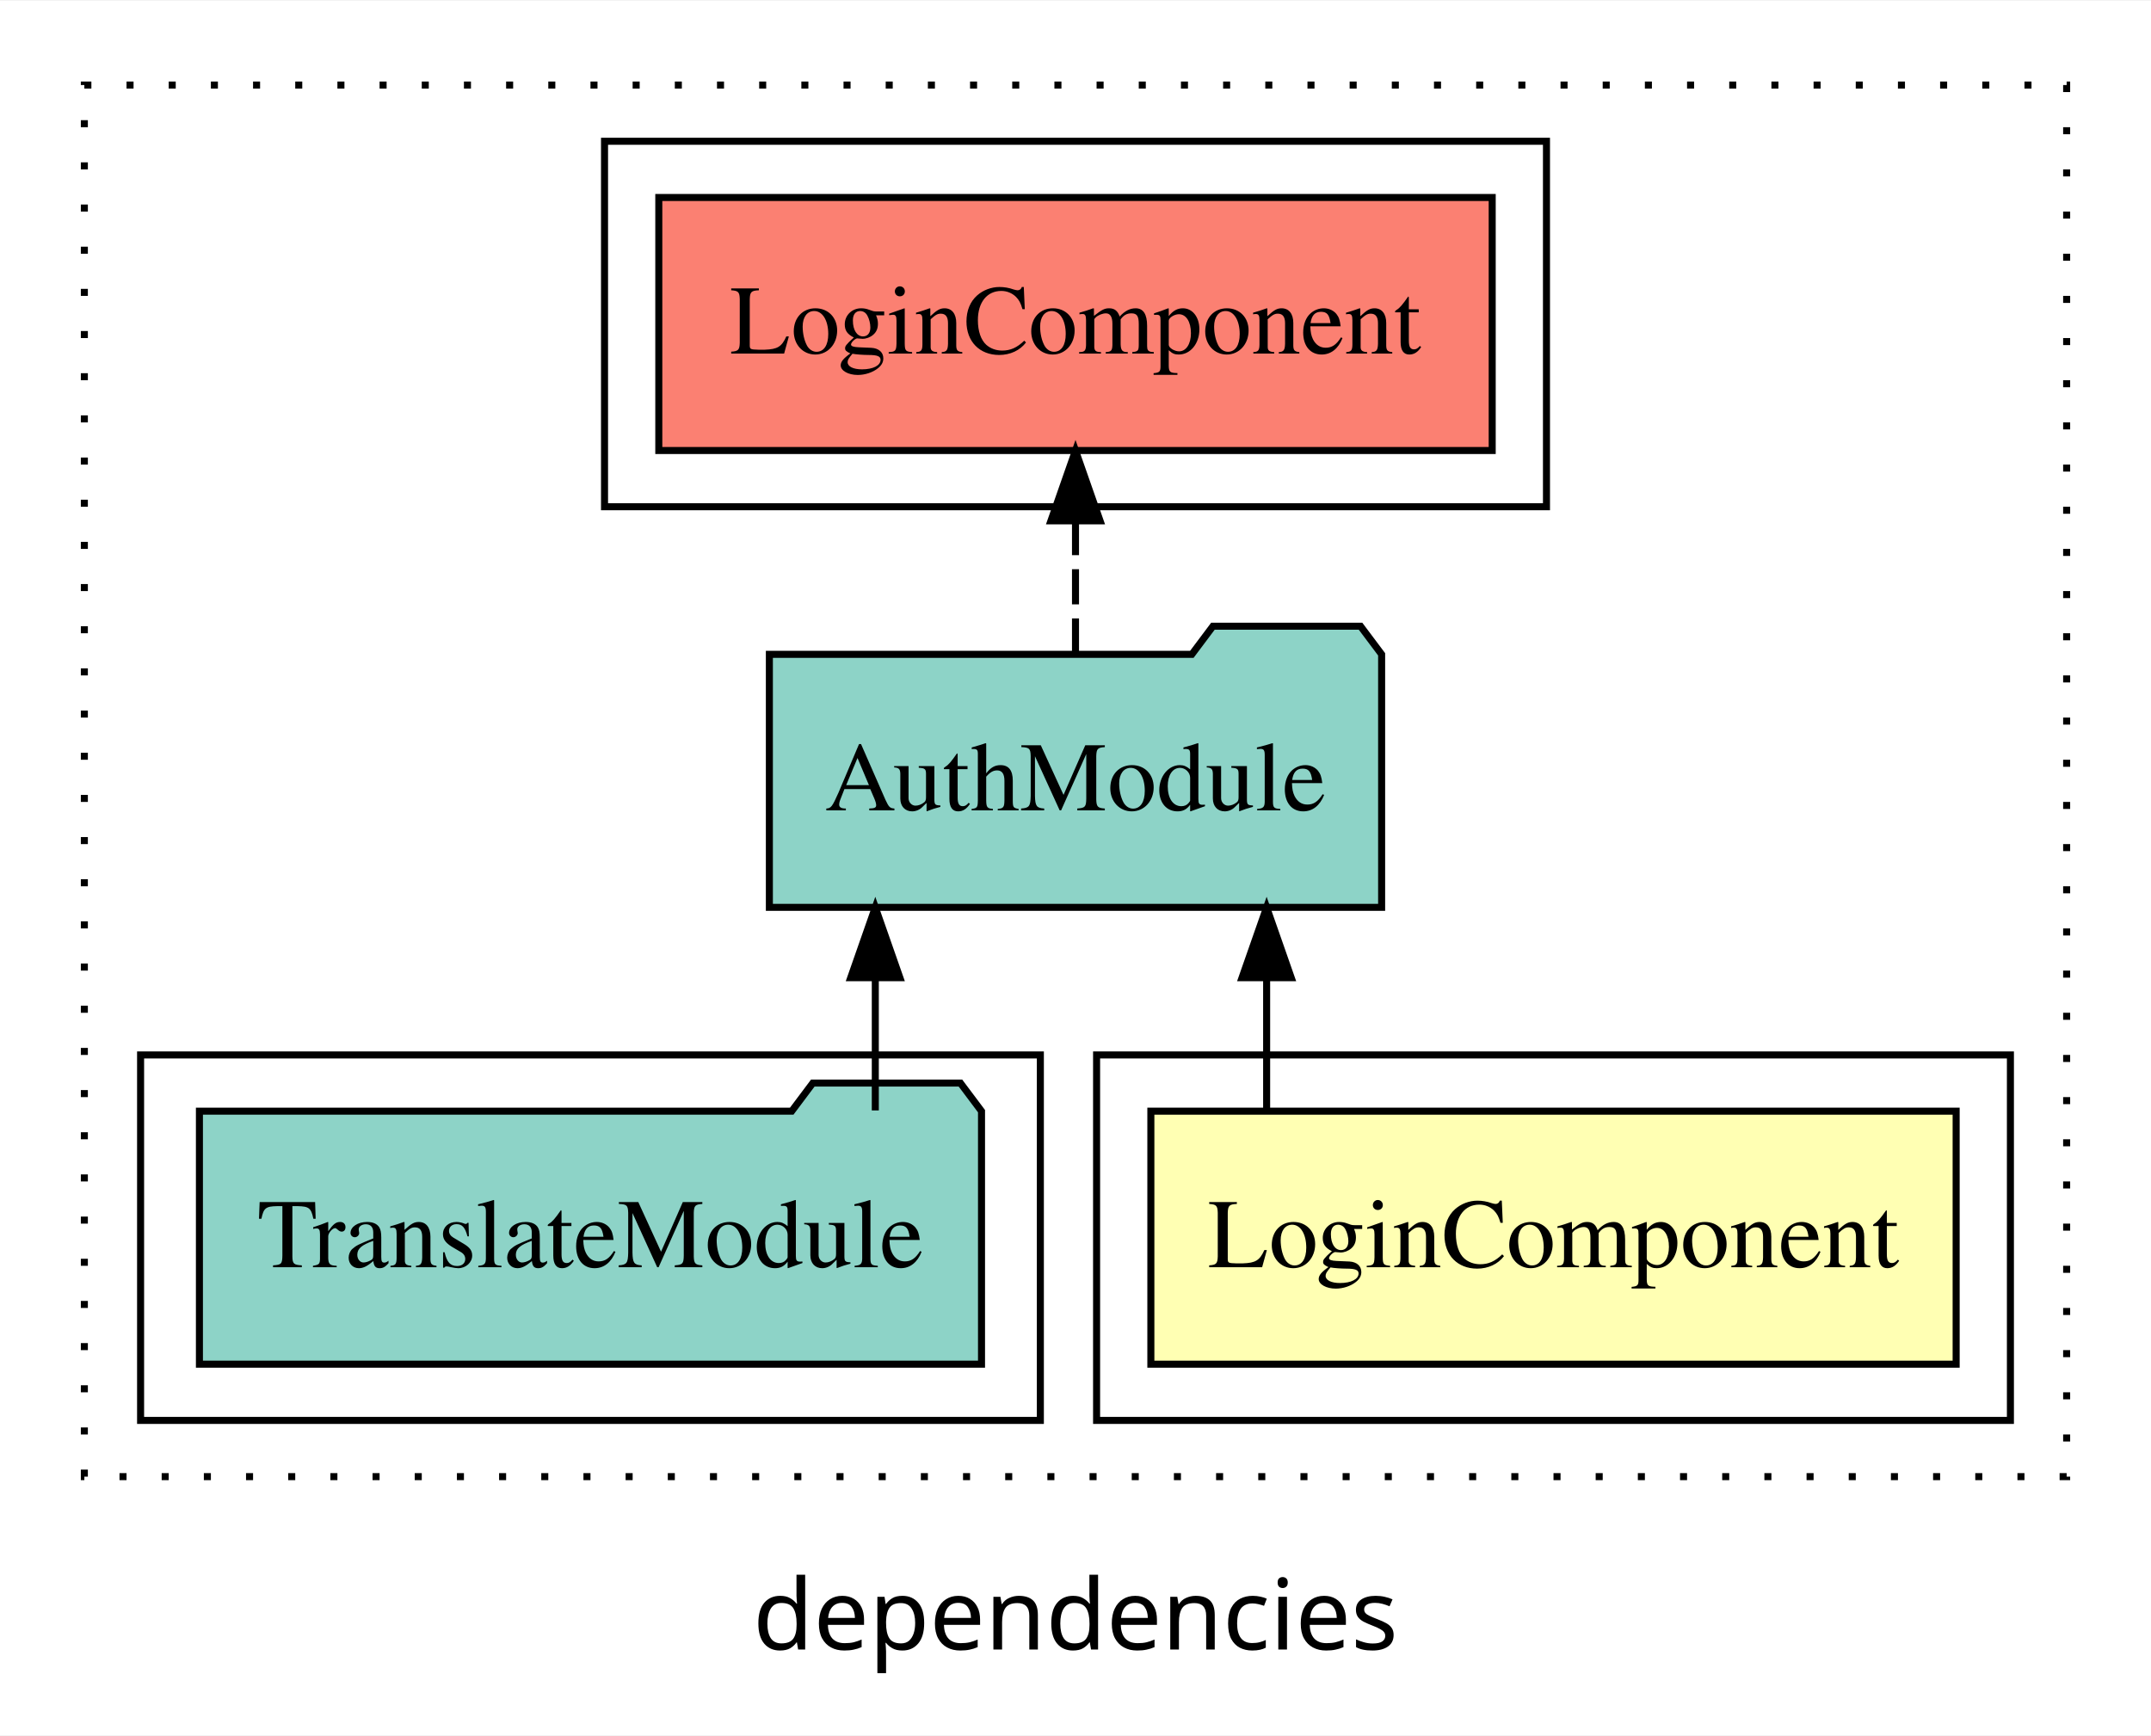
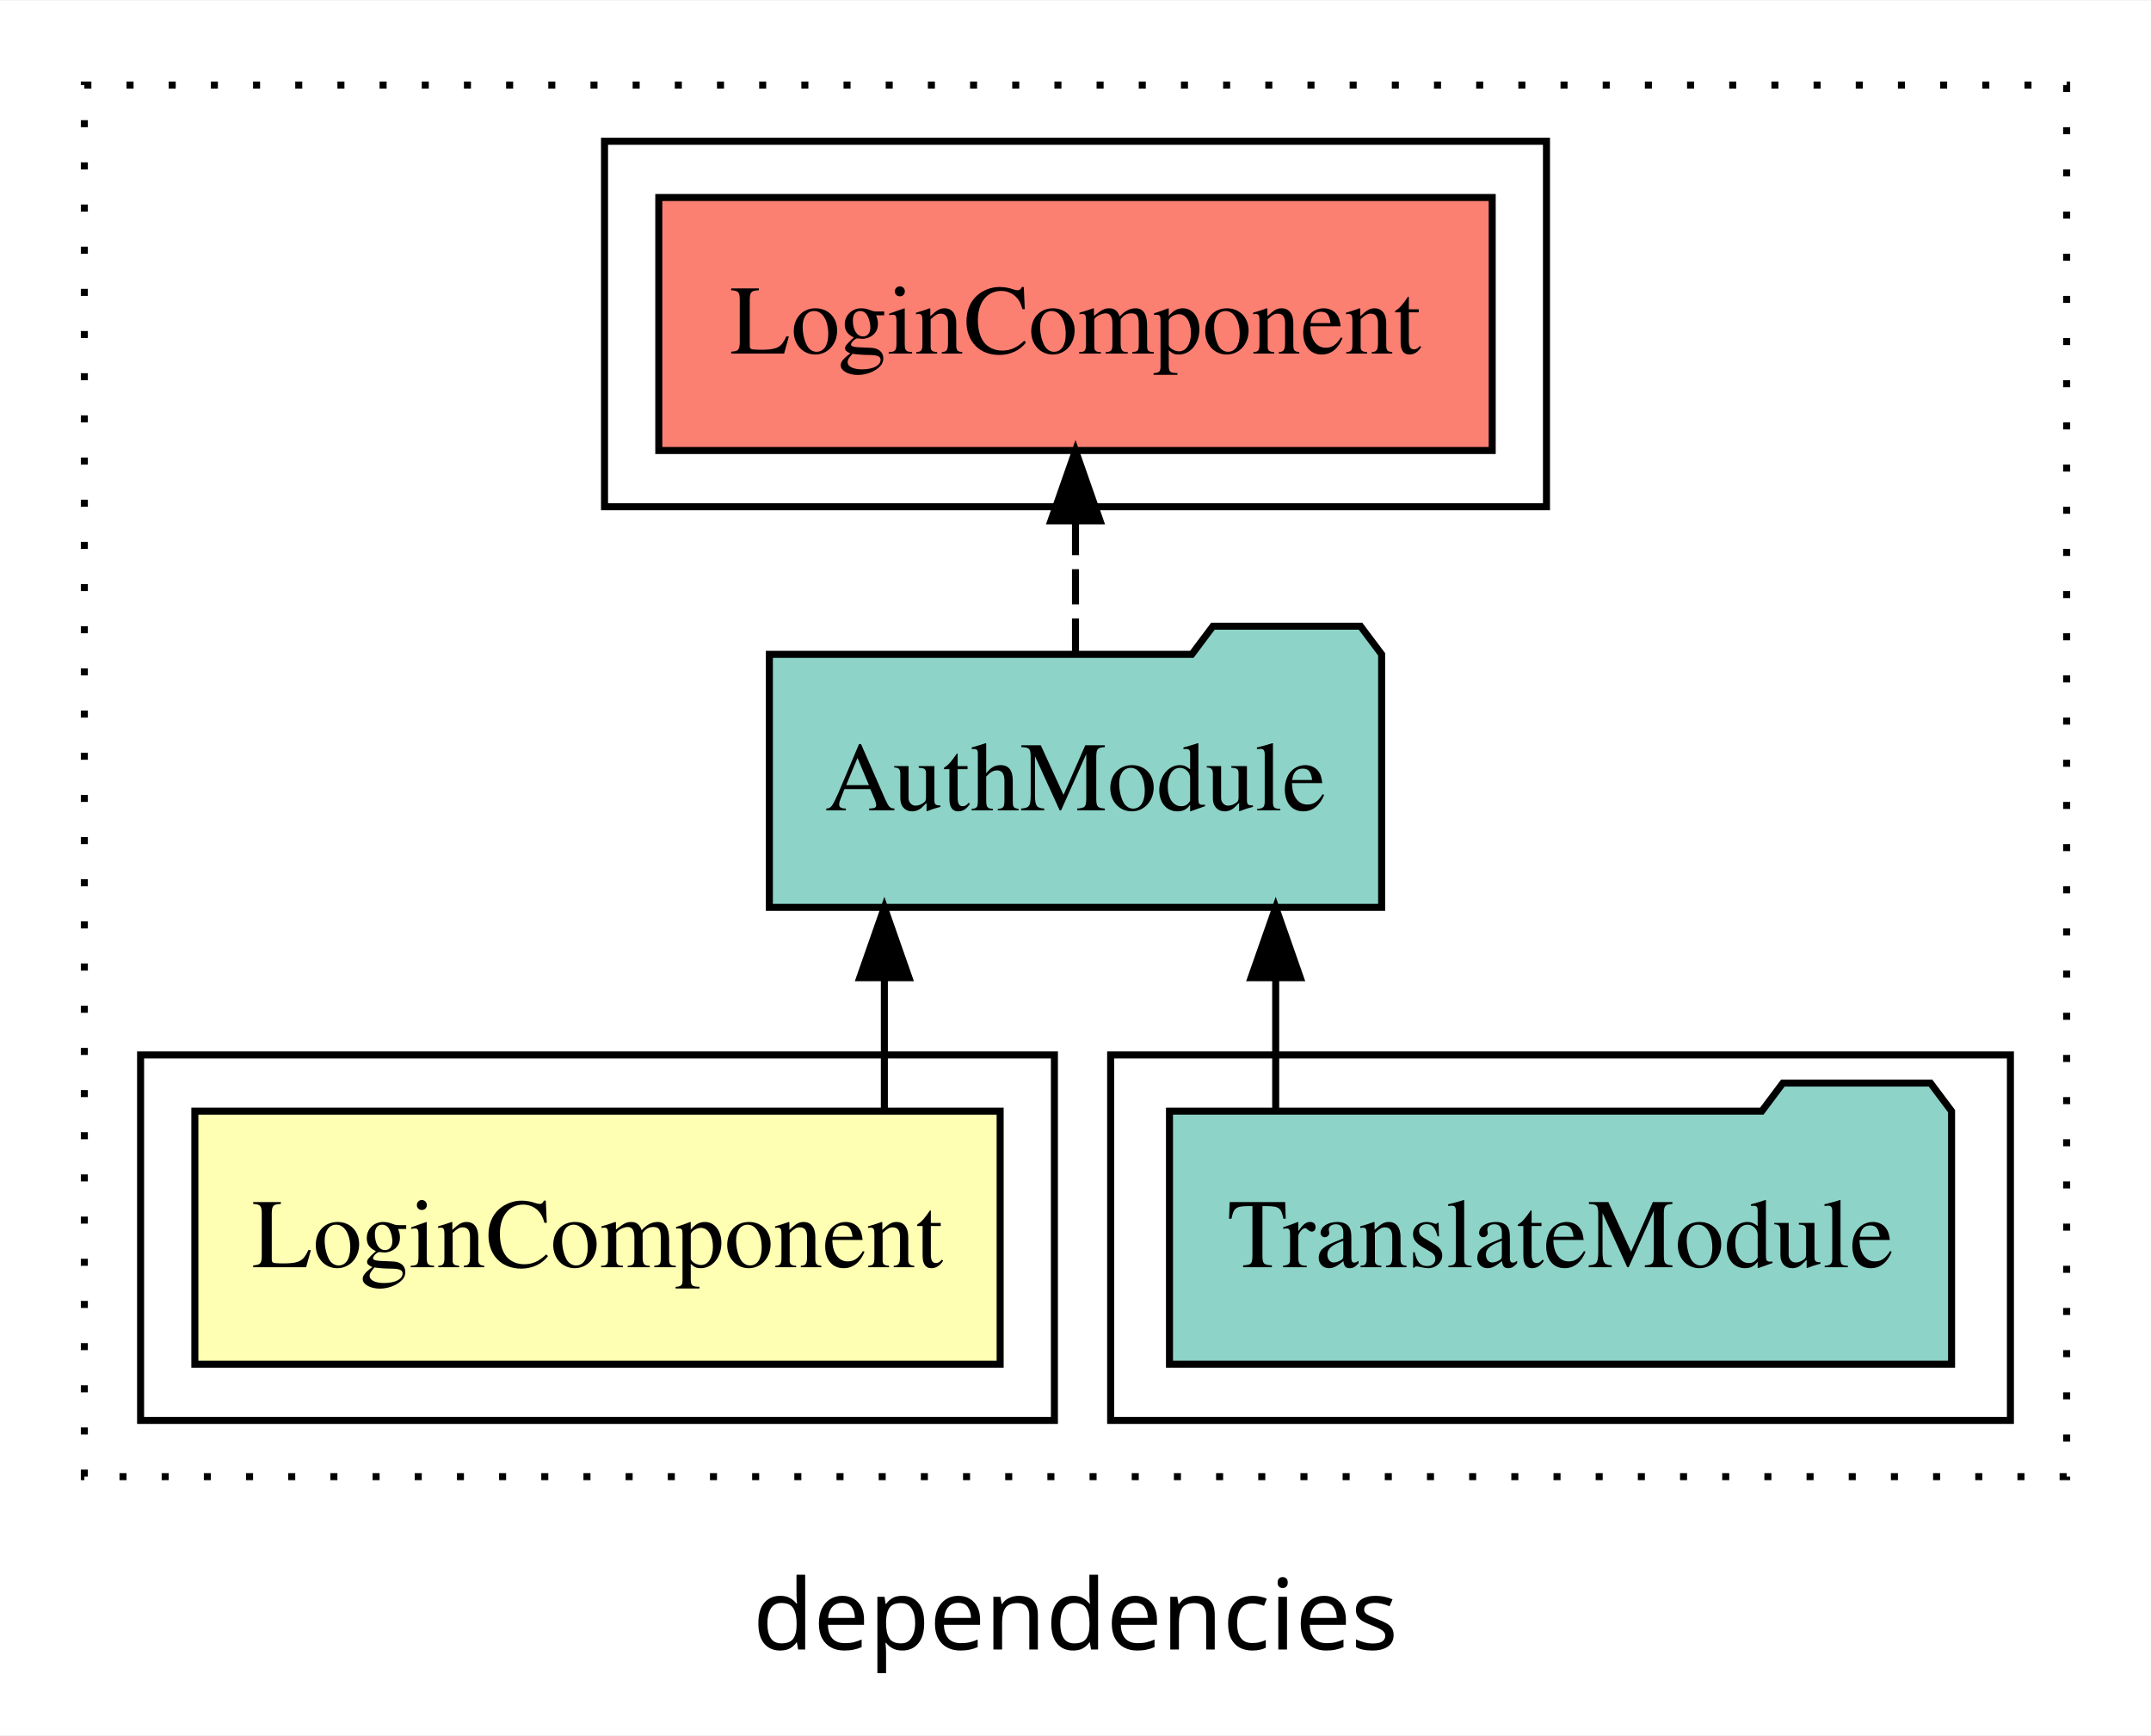
<svg xmlns="http://www.w3.org/2000/svg" width="306pt" height="247pt" viewBox="0.00 0.00 306.00 246.80">
  <g id="graph0" class="graph" transform="scale(1 1) rotate(0) translate(4 242.8)">
    <polygon fill="white" stroke="transparent" points="-4,4 -4,-242.8 302,-242.8 302,4 -4,4" />
    <text text-anchor="middle" x="149" y="-8.2" font-family="sans-serif" font-size="14.00">dependencies</text>
    <g id="clust1" class="cluster">
      <polygon fill="none" stroke="black" stroke-dasharray="1,5" points="8,-32.8 8,-230.8 290,-230.8 290,-32.8 8,-32.8" />
    </g>
-     <g id="clust2" class="cluster">
-       <polygon fill="none" stroke="black" points="152,-40.8 152,-92.8 282,-92.8 282,-40.8 152,-40.8" />
-     </g>
-     <g id="clust4" class="cluster">
-       <polygon fill="none" stroke="black" points="16,-40.8 16,-92.8 144,-92.8 144,-40.8 16,-40.8" />
-     </g>
    <g id="clust5" class="cluster">
      <polygon fill="none" stroke="black" points="82,-170.8 82,-222.8 216,-222.8 216,-170.8 82,-170.8" />
    </g>
+     <g id="clust4" class="cluster">
+       <polygon fill="none" stroke="black" points="154,-40.8 154,-92.8 282,-92.8 282,-40.8 154,-40.8" />
+     </g>
+     <g id="clust2" class="cluster">
+       <polygon fill="none" stroke="black" points="16,-40.8 16,-92.8 146,-92.8 146,-40.8 16,-40.8" />
+     </g>
    <g id="node1" class="node">
-       <polygon fill="#ffffb3" stroke="black" points="274.28,-84.8 159.72,-84.8 159.72,-48.8 274.28,-48.8 274.28,-84.8" />
-       <text text-anchor="middle" x="217" y="-62.6" font-family="Times,serif" font-size="14.00">LoginComponent</text>
+       <polygon fill="#ffffb3" stroke="black" points="138.28,-84.8 23.72,-84.8 23.72,-48.8 138.28,-48.8 138.28,-84.8" />
+       <text text-anchor="middle" x="81" y="-62.6" font-family="Times,serif" font-size="14.00">LoginComponent</text>
    </g>
    <g id="node2" class="node">
      <polygon fill="#8dd3c7" stroke="black" points="192.55,-149.8 189.55,-153.8 168.55,-153.8 165.55,-149.8 105.45,-149.8 105.45,-113.8 192.55,-113.8 192.55,-149.8" />
      <text text-anchor="middle" x="149" y="-127.6" font-family="Times,serif" font-size="14.00">AuthModule</text>
    </g>
    <g id="edge1" class="edge">
-       <path fill="none" stroke="black" d="M176.19,-84.91C176.19,-84.91 176.19,-103.79 176.19,-103.79" />
-       <polygon fill="black" stroke="black" points="172.69,-103.79 176.19,-113.79 179.69,-103.79 172.69,-103.79" />
+       <path fill="none" stroke="black" d="M121.81,-84.91C121.81,-84.91 121.81,-103.79 121.81,-103.79" />
+       <polygon fill="black" stroke="black" points="118.31,-103.79 121.81,-113.79 125.31,-103.79 118.31,-103.79" />
    </g>
    <g id="node4" class="node">
      <polygon fill="#fb8072" stroke="black" points="208.28,-214.8 89.72,-214.8 89.72,-178.8 208.28,-178.8 208.28,-214.8" />
      <text text-anchor="middle" x="149" y="-192.6" font-family="Times,serif" font-size="14.00">LoginComponent </text>
    </g>
    <g id="edge3" class="edge">
      <path fill="none" stroke="black" stroke-dasharray="5,2" d="M149,-149.91C149,-149.91 149,-168.79 149,-168.79" />
      <polygon fill="black" stroke="black" points="145.5,-168.79 149,-178.79 152.5,-168.79 145.5,-168.79" />
    </g>
    <g id="node3" class="node">
-       <polygon fill="#8dd3c7" stroke="black" points="135.63,-84.8 132.63,-88.8 111.63,-88.8 108.63,-84.8 24.37,-84.8 24.37,-48.8 135.63,-48.8 135.63,-84.8" />
-       <text text-anchor="middle" x="80" y="-62.6" font-family="Times,serif" font-size="14.00">TranslateModule</text>
+       <polygon fill="#8dd3c7" stroke="black" points="273.63,-84.8 270.63,-88.8 249.63,-88.8 246.63,-84.8 162.37,-84.8 162.37,-48.8 273.63,-48.8 273.63,-84.8" />
+       <text text-anchor="middle" x="218" y="-62.6" font-family="Times,serif" font-size="14.00">TranslateModule</text>
    </g>
    <g id="edge2" class="edge">
-       <path fill="none" stroke="black" d="M120.52,-84.91C120.52,-84.91 120.52,-103.79 120.52,-103.79" />
-       <polygon fill="black" stroke="black" points="117.02,-103.79 120.52,-113.79 124.02,-103.79 117.02,-103.79" />
+       <path fill="none" stroke="black" d="M177.48,-84.91C177.48,-84.91 177.48,-103.79 177.48,-103.79" />
+       <polygon fill="black" stroke="black" points="173.98,-103.79 177.48,-113.79 180.98,-103.79 173.98,-103.79" />
    </g>
  </g>
</svg>
